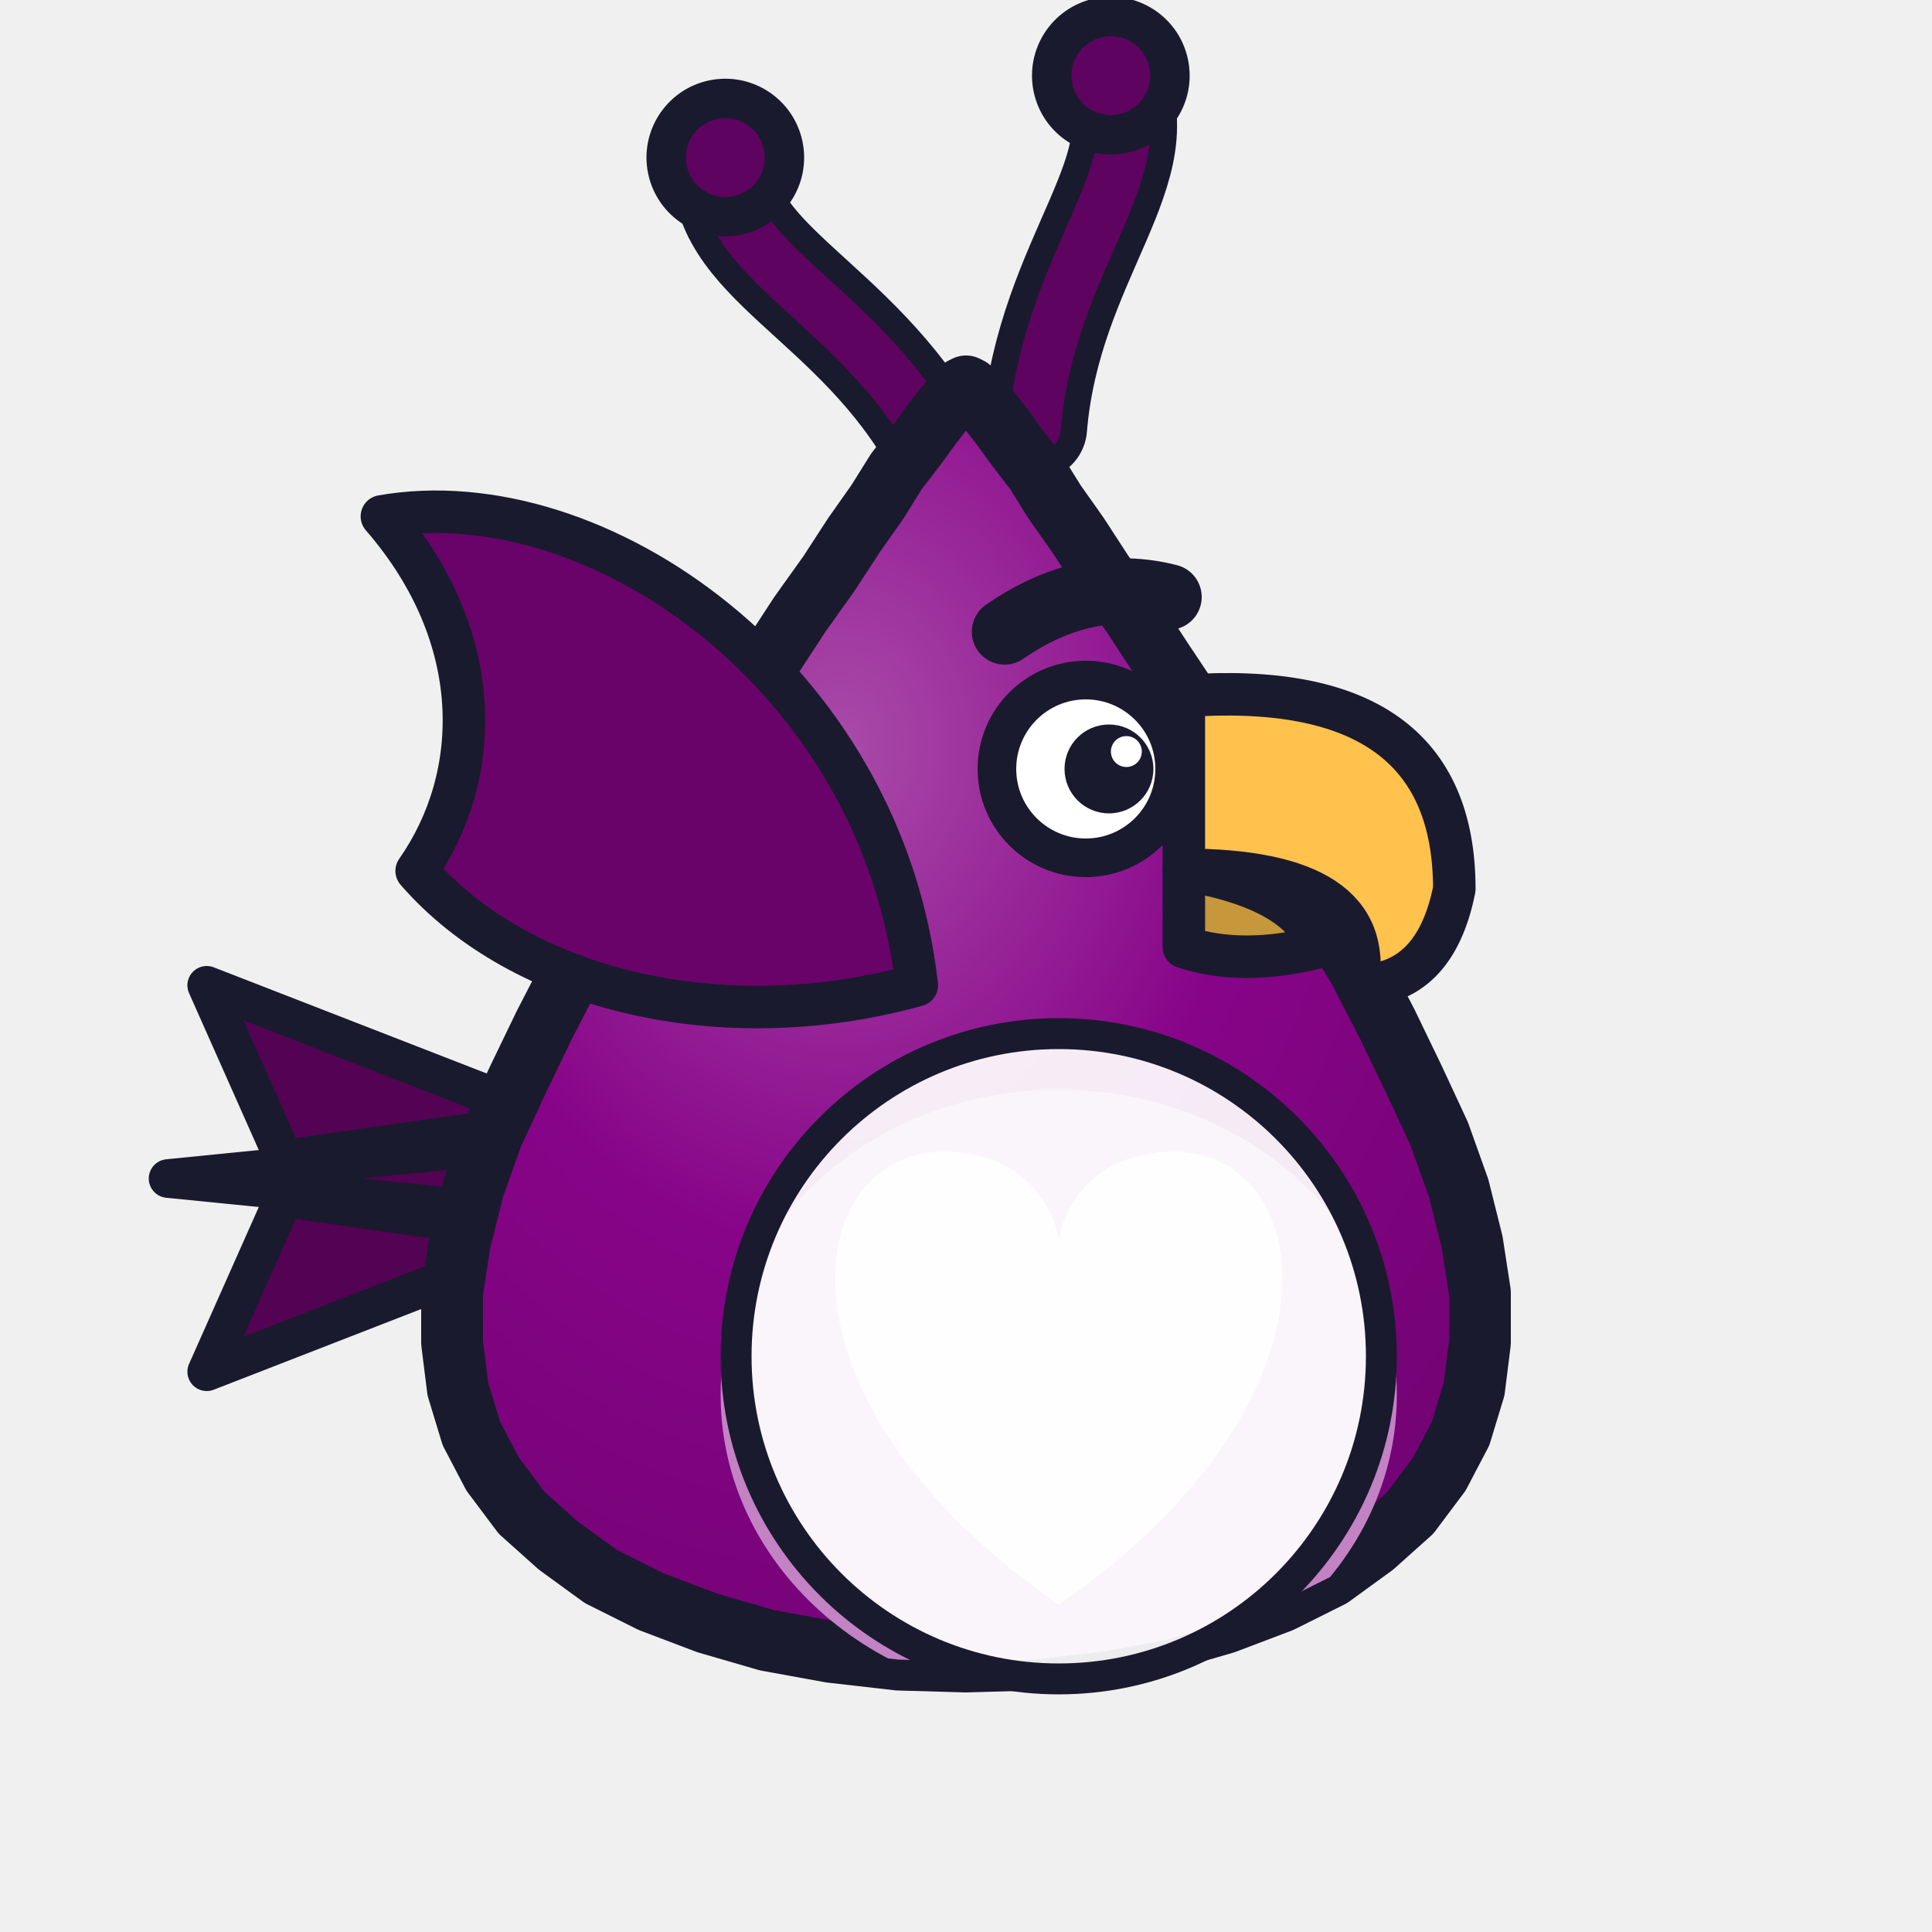
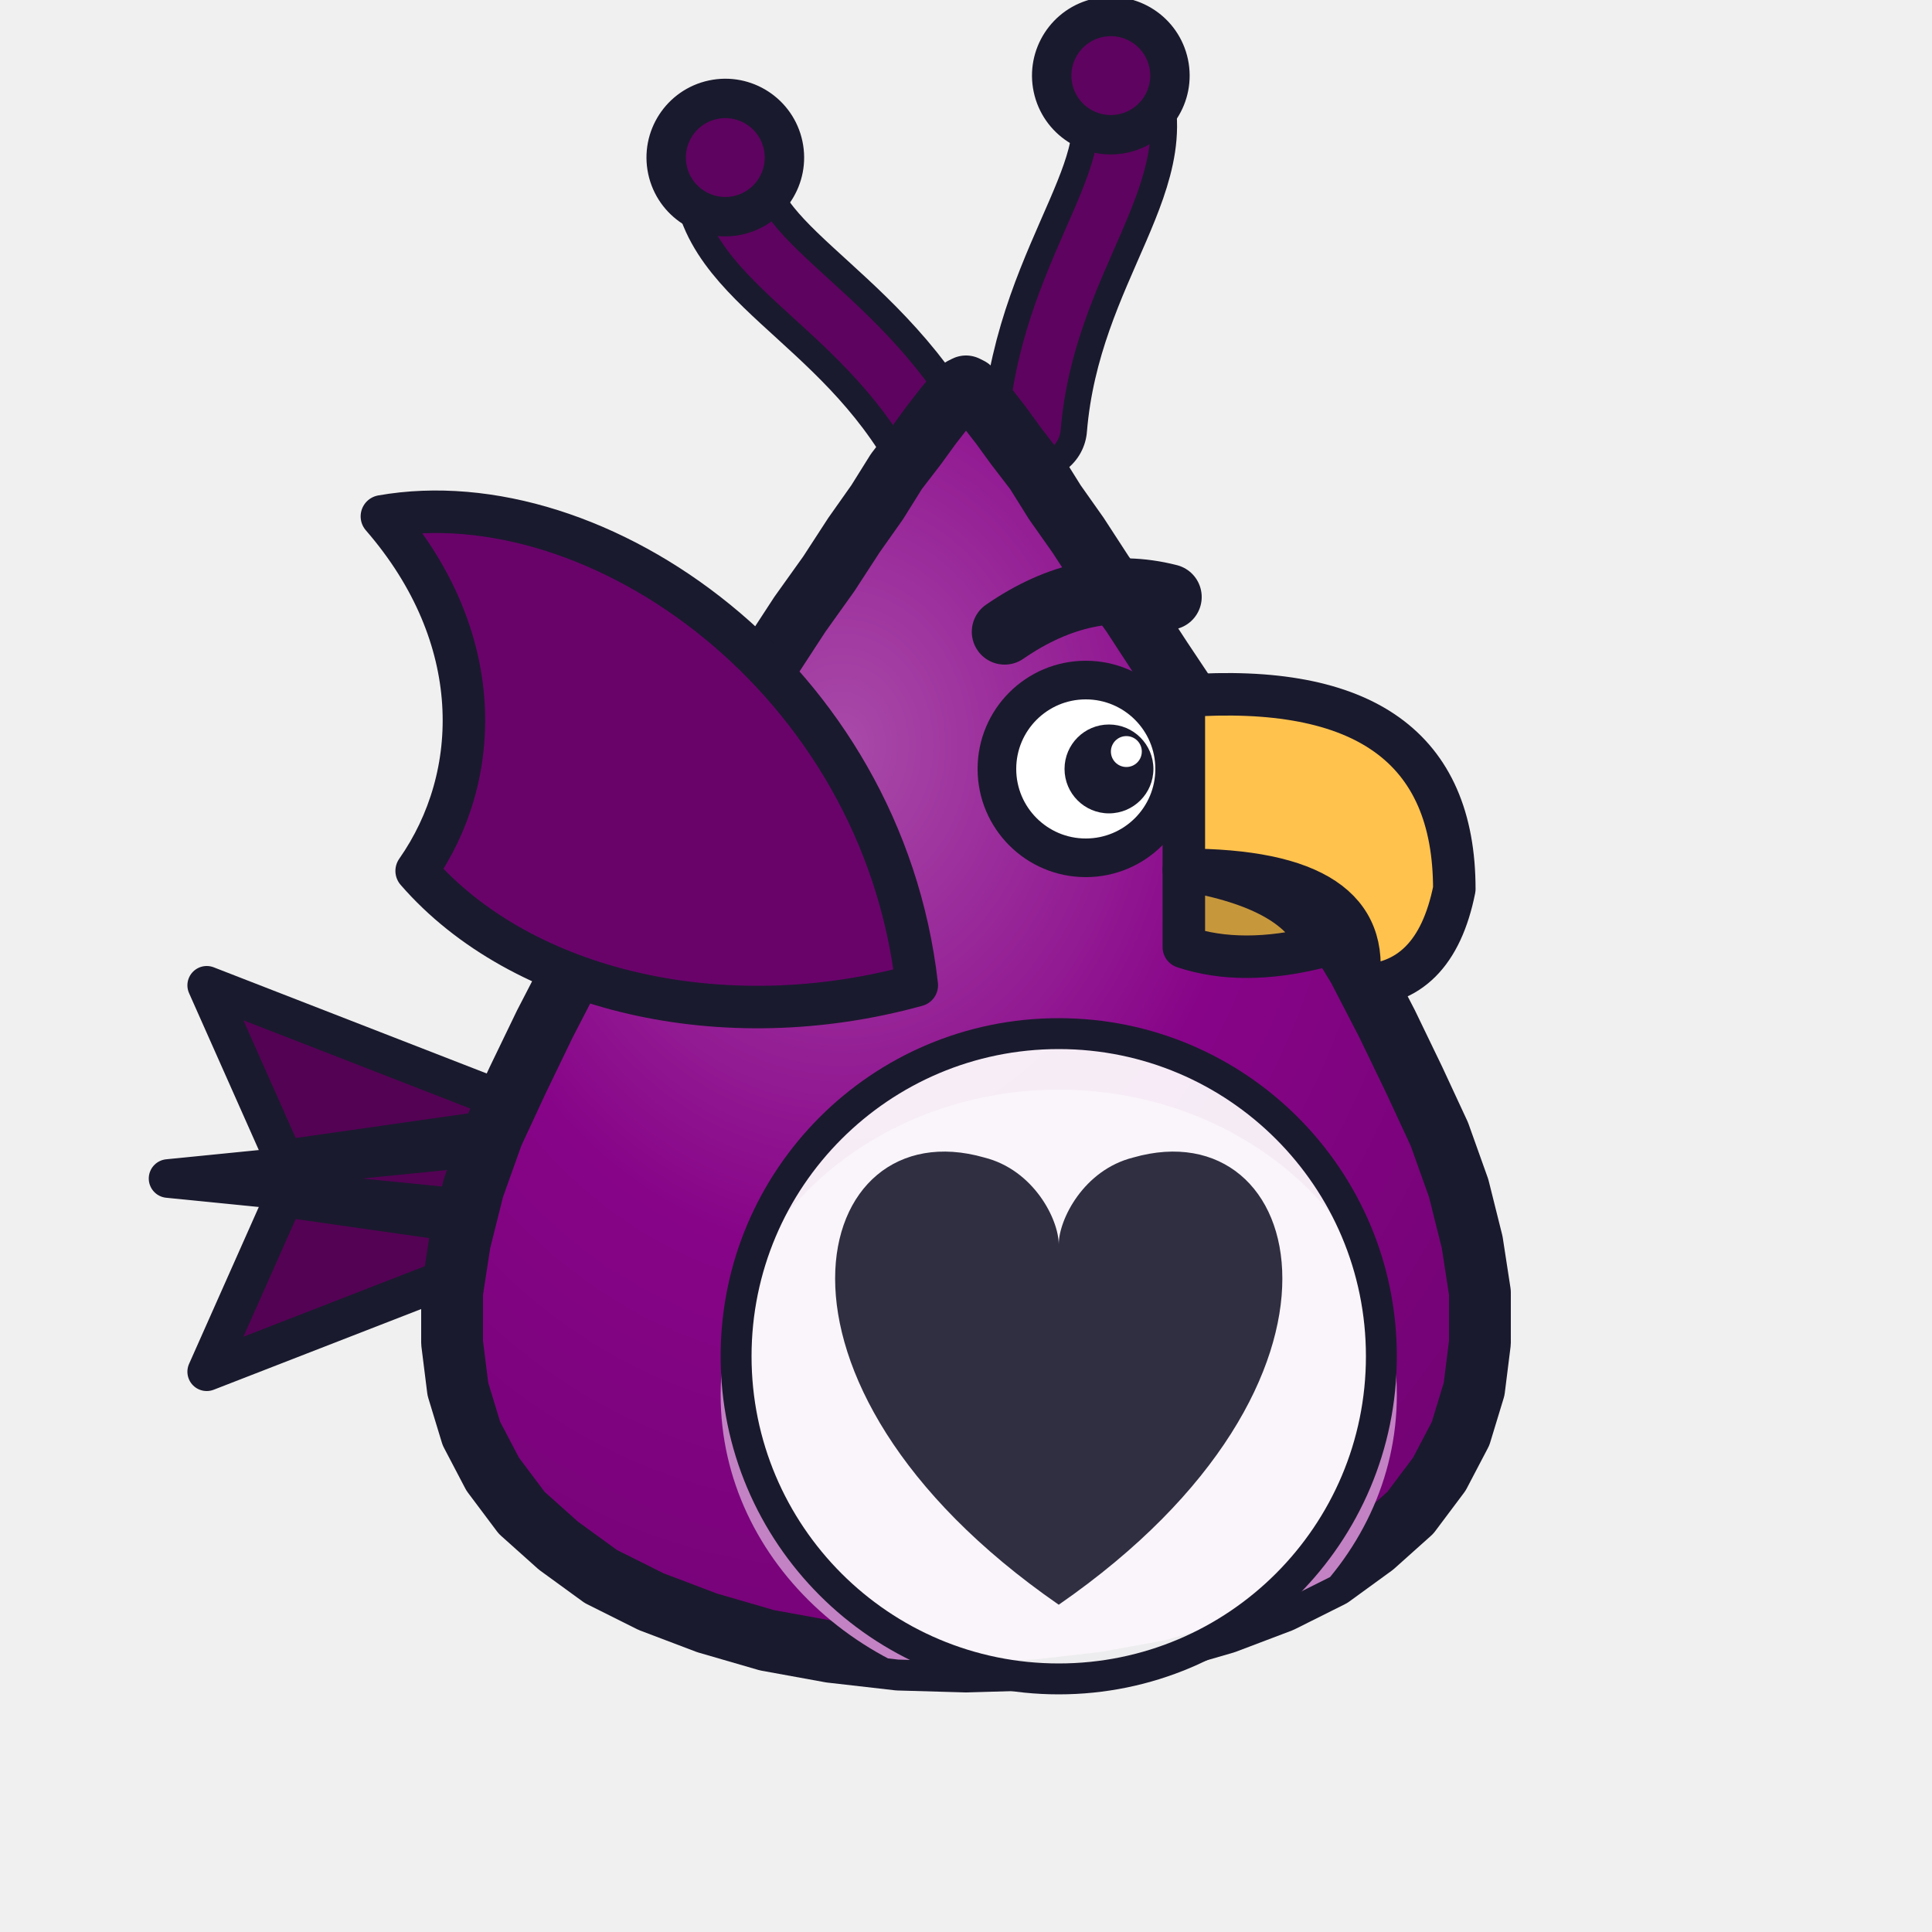
<svg xmlns="http://www.w3.org/2000/svg" viewBox="0 0 100 100" data-kind="color" data-color="purple" data-side-frame="3" data-ver="7a" data-character="보라">
  <defs>
    <radialGradient id="gspurple" cx="38%" cy="28%" r="80%">
      <stop offset="0" stop-color="#A94AA9" />
      <stop offset=".5" stop-color="#870488" />
      <stop offset="1" stop-color="#730374" />
    </radialGradient>
    <clipPath id="cspurple">
      <path d="M50 20 50.2 20.1 50.6 20.5 51.1 21.1 51.8 22 52.6 23.1 53.6 24.4 54.6 26 55.8 27.7 57.1 29.7 58.6 31.8 60.1 34.1 61.7 36.5 63.4 39.1 65.1 41.7 66.9 44.5 68.6 47.3 70.3 50.1 71.8 53 73.2 55.9 74.5 58.7 75.5 61.5 76.2 64.3 76.6 66.9 76.6 69.5 76.3 71.9 75.6 74.2 74.5 76.3 73 78.3 71.1 80 68.9 81.6 66.3 82.9 63.4 84 60.3 84.9 57 85.5 53.5 85.9 50 86 46.5 85.9 43 85.5 39.7 84.9 36.6 84 33.7 82.9 31.1 81.6 28.9 80 27 78.3 25.5 76.3 24.4 74.2 23.7 71.9 23.4 69.5 23.4 66.9 23.8 64.3 24.5 61.5 25.5 58.7 26.8 55.9 28.2 53 29.7 50.1 31.4 47.3 33.1 44.5 34.9 41.7 36.6 39.1 38.3 36.5 39.9 34.1 41.4 31.8 42.9 29.7 44.2 27.7 45.4 26 46.4 24.4 47.4 23.1 48.2 22 48.9 21.1 49.4 20.5 49.8 20.1Z" />
    </clipPath>
  </defs>
  <g fill="#540254" stroke="#1A1A2E" stroke-width="2" stroke-linejoin="round">
    <path d="M28.7 58 L10.7 51 L14.7 60Z" />
    <path d="M28.7 64 L10.7 71 L14.7 62Z" />
    <path d="M28.7 59 L8.7 61 L28.7 63Z" />
  </g>
  <g transform="translate(50.7 21) rotate(-12) scale(.85)">
    <path d="M-3 2 C-6 -8 -14 -12 -12 -18" fill="none" stroke="#1A1A2E" stroke-width="6.4" stroke-linecap="round" />
    <path d="M-3 2 C-6 -8 -14 -12 -12 -18" fill="none" stroke="#5E035F" stroke-width="3.2" stroke-linecap="round" />
    <path d="M3 2 C6 -8 14 -12 12 -18" fill="none" stroke="#1A1A2E" stroke-width="6.4" stroke-linecap="round" />
    <path d="M3 2 C6 -8 14 -12 12 -18" fill="none" stroke="#5E035F" stroke-width="3.2" stroke-linecap="round" />
    <circle cx="-12" cy="-18" r="3.6" fill="#5E035F" stroke="#1A1A2E" stroke-width="2.4" stroke-linejoin="round" />
    <circle cx="12" cy="-18" r="3.6" fill="#5E035F" stroke="#1A1A2E" stroke-width="2.4" stroke-linejoin="round" />
  </g>
  <path transform="translate(0 -2)" d="M34.3 44.8 L26.3 46.6 L34.3 48.4Z" fill="#740375" stroke="#1A1A2E" stroke-width="1.8" stroke-linejoin="round" />
  <path transform="translate(0 -2)" d="M34.3 48.2 L26.3 50 L34.3 51.8Z" fill="#740375" stroke="#1A1A2E" stroke-width="1.8" stroke-linejoin="round" />
  <path d="M50 20 50.2 20.1 50.6 20.5 51.1 21.1 51.8 22 52.6 23.1 53.6 24.4 54.6 26 55.8 27.7 57.1 29.7 58.6 31.8 60.1 34.1 61.7 36.5 63.4 39.1 65.1 41.7 66.9 44.5 68.6 47.3 70.3 50.1 71.8 53 73.2 55.9 74.5 58.7 75.5 61.5 76.2 64.3 76.6 66.9 76.6 69.5 76.3 71.9 75.6 74.2 74.5 76.3 73 78.3 71.1 80 68.9 81.6 66.3 82.9 63.4 84 60.3 84.9 57 85.5 53.5 85.9 50 86 46.5 85.9 43 85.5 39.7 84.9 36.6 84 33.7 82.9 31.1 81.6 28.9 80 27 78.3 25.5 76.3 24.4 74.2 23.7 71.9 23.4 69.5 23.4 66.9 23.8 64.3 24.5 61.5 25.5 58.7 26.8 55.9 28.2 53 29.7 50.1 31.4 47.3 33.1 44.5 34.9 41.7 36.6 39.1 38.3 36.5 39.9 34.1 41.4 31.8 42.9 29.7 44.2 27.7 45.4 26 46.4 24.4 47.4 23.1 48.2 22 48.9 21.1 49.4 20.5 49.8 20.1Z" fill="url(#gspurple)" stroke="#1A1A2E" stroke-width="3.2" stroke-linejoin="round" />
  <g clip-path="url(#cspurple)">
    <ellipse cx="54.8" cy="72.2" rx="17.5" ry="15.8" fill="#C382C4" />
  </g>
  <circle cx="54.8" cy="70.2" r="16.7" fill="#FFFFFF" fill-opacity=".92" stroke="#1A1A2E" stroke-width="1.6" />
  <g transform="translate(54.8 70.2) scale(0.643) translate(-50 -50)">
-     <path d="M50 70 C24 52 30 30 44 34 C48 35 50 39 50 41 C50 39 52 35 56 34 C70 30 76 52 50 70z" fill="#FFFFFF" fill-opacity=".9" />
+     <path d="M50 70 C24 52 30 30 44 34 C48 35 50 39 50 41 C50 39 52 35 56 34 C70 30 76 52 50 70z" fill="#1A1A2E" fill-opacity=".9" />
  </g>
  <path d="M60.5 30.9 Q56.2 29.8 52 32.7" fill="none" stroke="#1A1A2E" stroke-width="3.4" stroke-linecap="round" />
  <circle cx="56.2" cy="39.8" r="4.6" fill="#fff" stroke="#1A1A2E" stroke-width="2" />
  <circle cx="57.4" cy="39.8" r="2.3" fill="#1A1A2E" />
  <circle cx="58.3" cy="38.9" r="0.8" fill="#fff" />
  <path d="M61.275 45.02 Q67.275 46.02 68.275 49.02 Q64.275 50.02 61.275 49.02Z" fill="#C7973C" stroke="#1A1A2E" stroke-width="2.2" stroke-linejoin="round" />
  <path d="M61.275 36.02 Q75.275 35.02 75.275 46.02 Q74.275 51.02 70.275 51.02 Q71.275 45.02 61.275 45.02Z" fill="#FFC24D" stroke="#1A1A2E" stroke-width="2.2" stroke-linejoin="round" />
  <path d="M61.275 36.02 Q75.275 35.02 75.275 46.02 Q74.275 51.02 70.275 51.02 Q71.275 45.02 61.275 45.02Z" fill="none" stroke="#fff" stroke-opacity=".0" />
  <g transform="rotate(35 48.6 51.8)">
    <path d="M48.6 51.8 C38 39.8 20 39.8 12 47.8 C20 49.8 24 55.8 24 61.8 C32 63.8 42 59.8 48.6 51.8Z" transform="translate(-1.4 0)" fill="#69036A" stroke="#1A1A2E" stroke-width="2.2" stroke-linejoin="round" />
  </g>
</svg>
